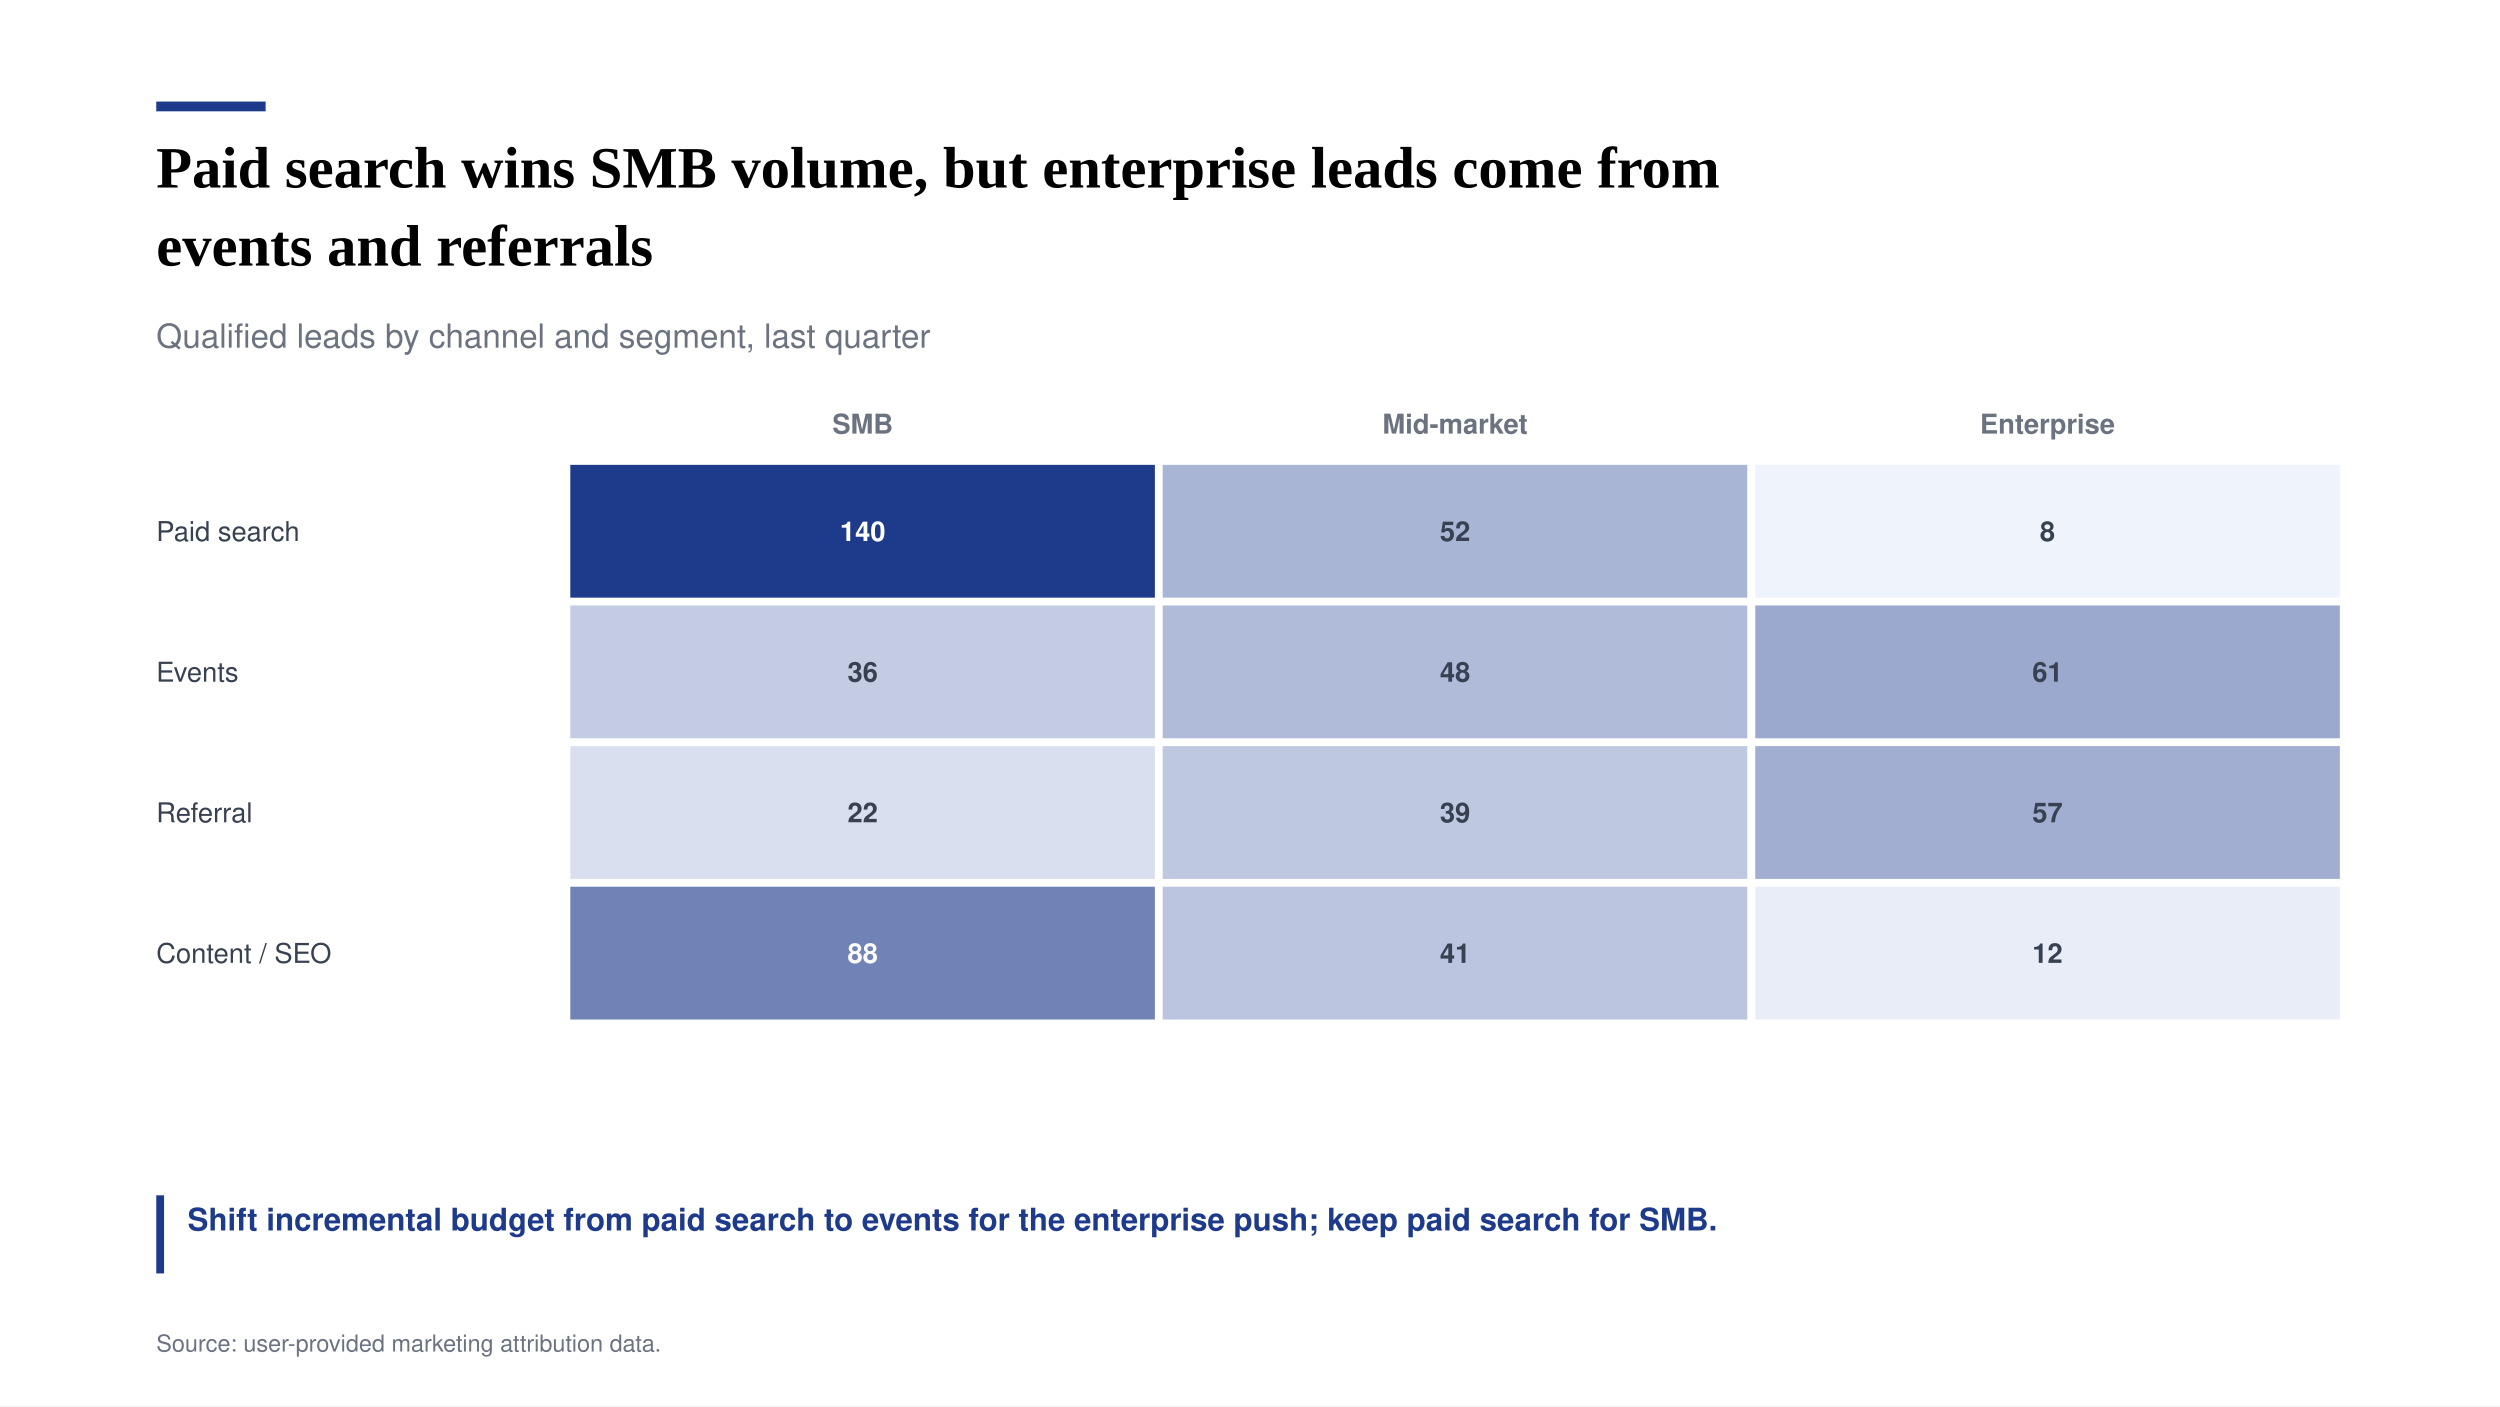
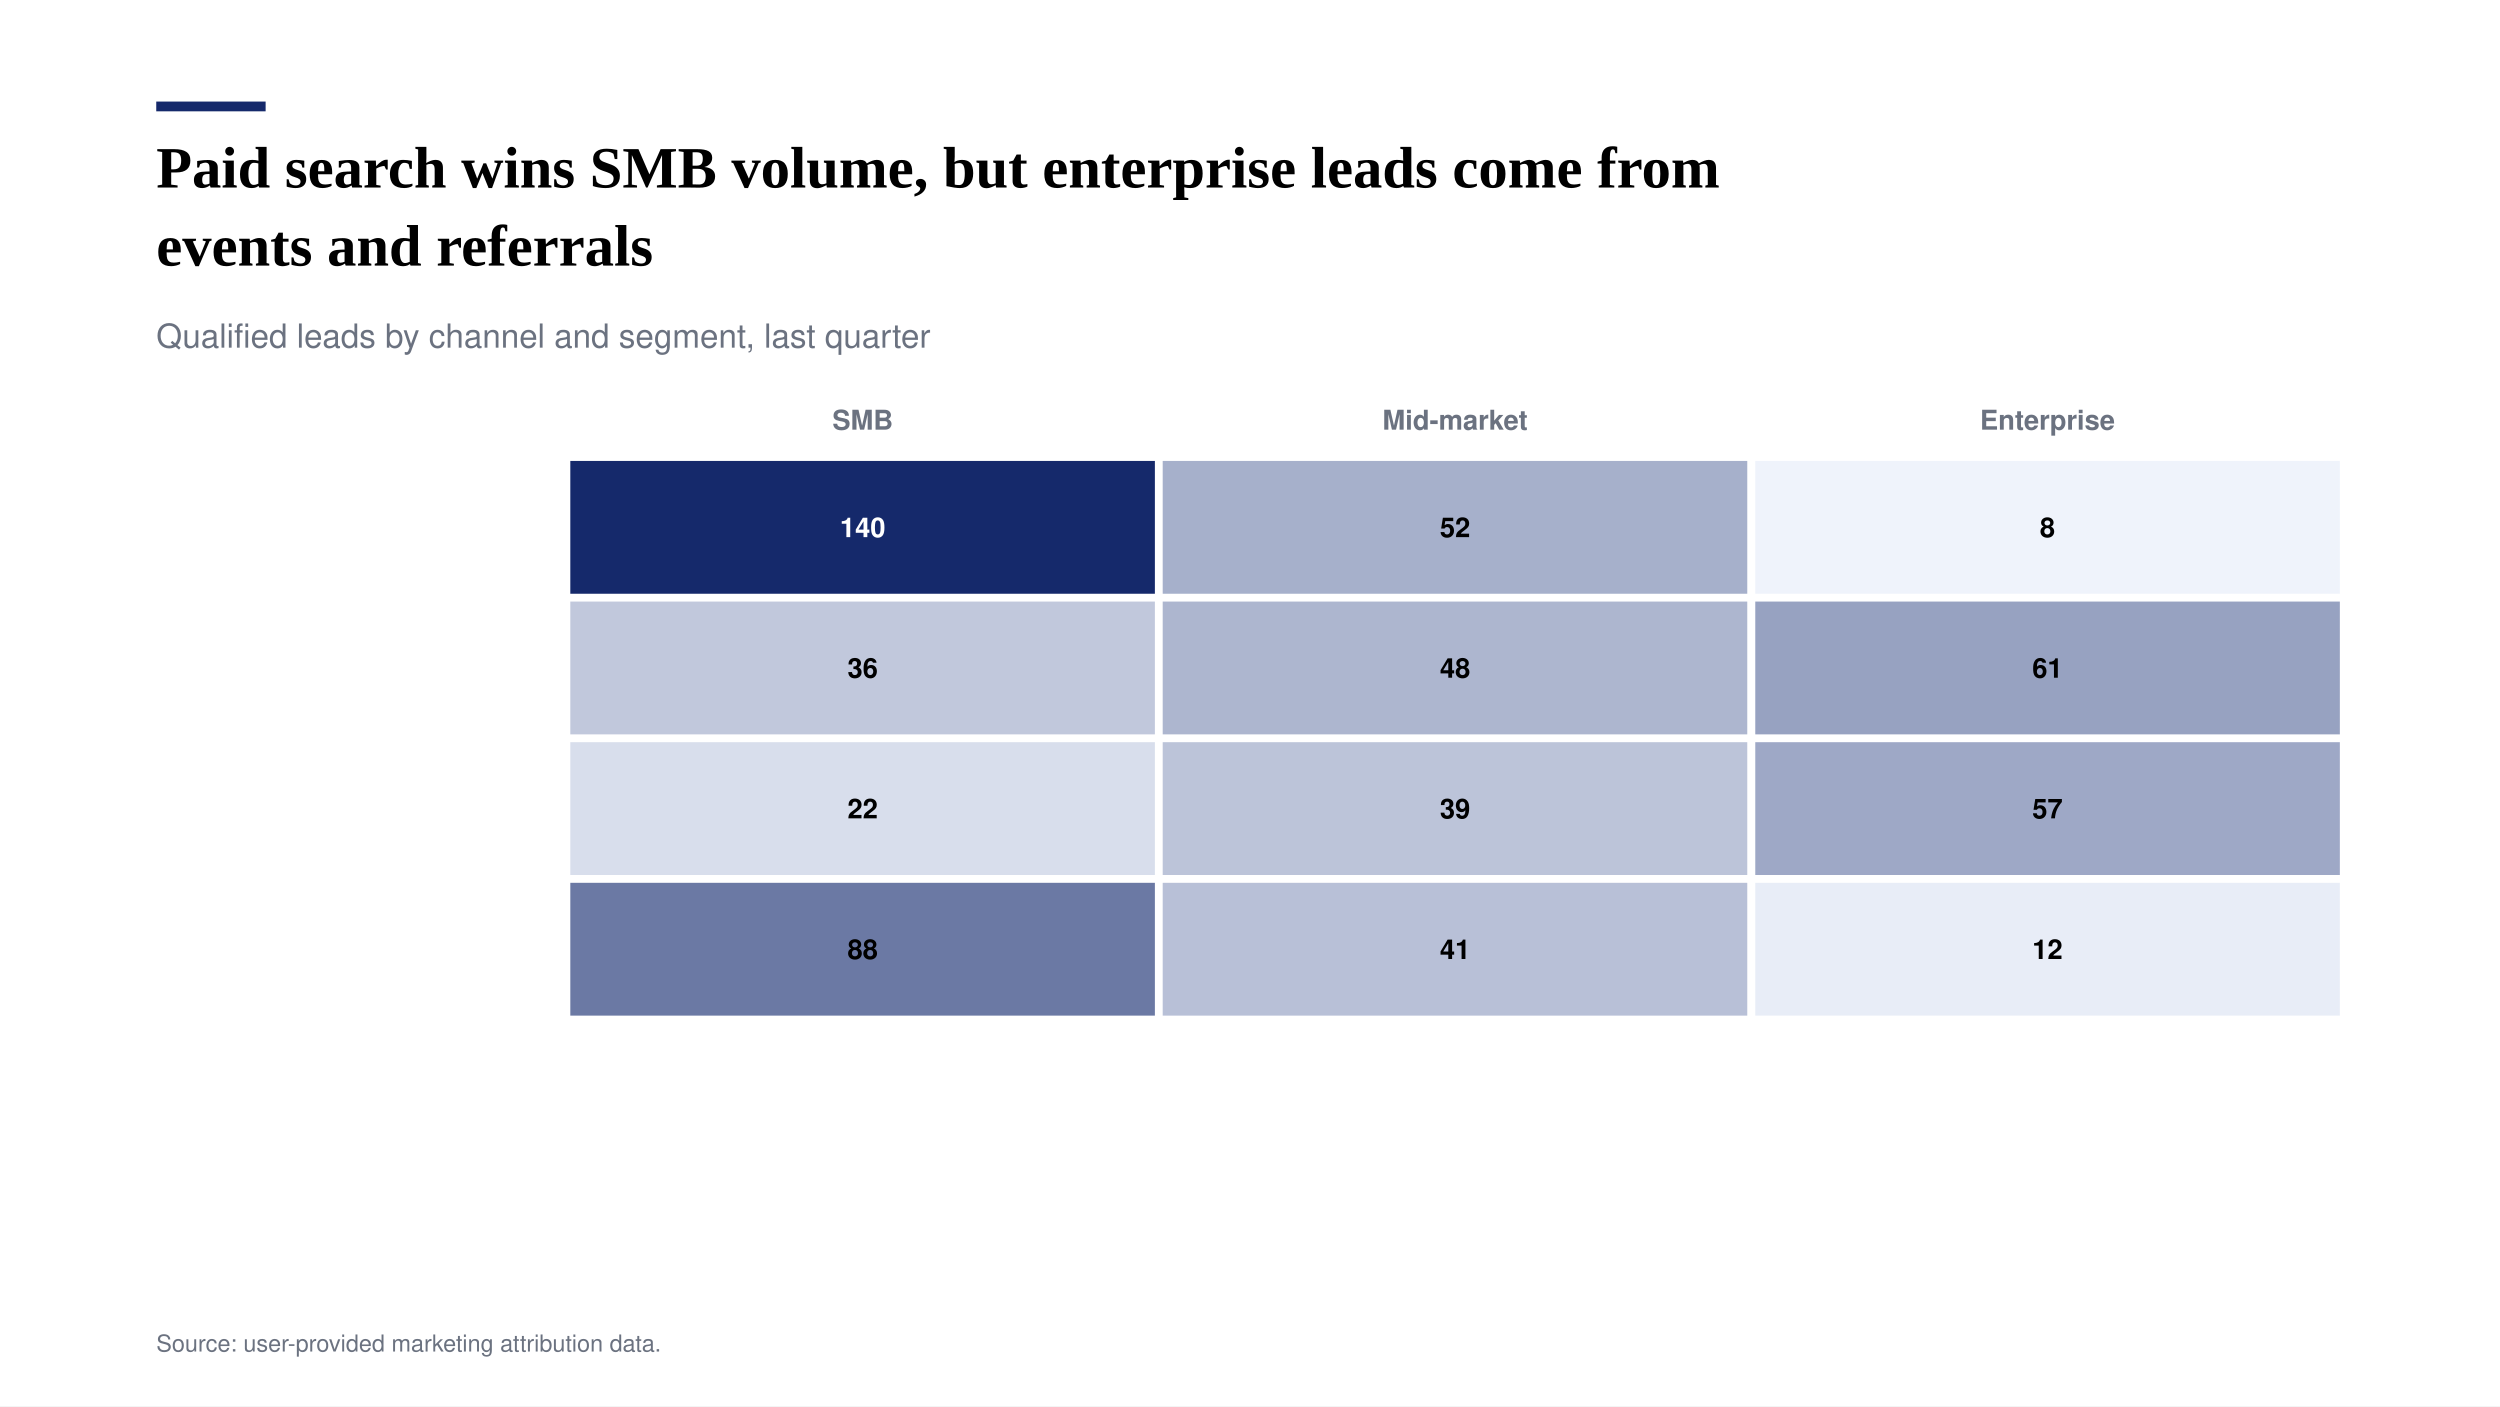
<svg xmlns="http://www.w3.org/2000/svg" viewBox="0 0 1280 720" width="1280" height="720" role="img" aria-label="Paid search wins SMB volume, but enterprise leads come from events and referrals">
  <rect width="1280" height="720" fill="#FFFFFF" />
-   <rect x="80.0" y="52.0" width="56.0" height="5.0" fill="#1E3A8A" stroke="none" />
-   <text x="80.0" y="96.0" font-family="Georgia, 'Times New Roman', serif" font-size="30" fill="#000000" font-weight="bold" text-anchor="start">Paid search wins SMB volume, but enterprise leads come from</text>
-   <text x="80.0" y="136.0" font-family="Georgia, 'Times New Roman', serif" font-size="30" fill="#000000" font-weight="bold" text-anchor="start">events and referrals</text>
-   <text x="80.0" y="178.0" font-family="'Helvetica Neue', Helvetica, Arial, sans-serif" font-size="17" fill="#6B7280" font-weight="normal" text-anchor="start">Qualified leads by channel and segment, last quarter</text>
-   <text x="441.7" y="222.0" font-family="'Helvetica Neue', Helvetica, Arial, sans-serif" font-size="14" fill="#6B7280" font-weight="600" text-anchor="middle">SMB</text>
-   <text x="745.0" y="222.0" font-family="'Helvetica Neue', Helvetica, Arial, sans-serif" font-size="14" fill="#6B7280" font-weight="600" text-anchor="middle">Mid-market</text>
-   <text x="1048.3" y="222.0" font-family="'Helvetica Neue', Helvetica, Arial, sans-serif" font-size="14" fill="#6B7280" font-weight="600" text-anchor="middle">Enterprise</text>
-   <text x="80.0" y="277.0" font-family="'Helvetica Neue', Helvetica, Arial, sans-serif" font-size="14" fill="#374151" font-weight="normal" text-anchor="start">Paid search</text>
-   <rect x="292.0" y="238.0" width="299.3" height="68.0" fill="#1E3A8A" stroke="none" />
-   <text x="441.7" y="277.0" font-family="'Helvetica Neue', Helvetica, Arial, sans-serif" font-size="14" fill="#FFFFFF" font-weight="600" text-anchor="middle">140</text>
-   <rect x="595.3" y="238.0" width="299.3" height="68.0" fill="#A9B5D5" stroke="none" />
-   <text x="745.0" y="277.0" font-family="'Helvetica Neue', Helvetica, Arial, sans-serif" font-size="14" fill="#374151" font-weight="600" text-anchor="middle">52</text>
-   <rect x="898.7" y="238.0" width="299.3" height="68.0" fill="#EFF3FB" stroke="none" />
-   <text x="1048.3" y="277.0" font-family="'Helvetica Neue', Helvetica, Arial, sans-serif" font-size="14" fill="#374151" font-weight="600" text-anchor="middle">8</text>
-   <text x="80.0" y="349.0" font-family="'Helvetica Neue', Helvetica, Arial, sans-serif" font-size="14" fill="#374151" font-weight="normal" text-anchor="start">Events</text>
-   <rect x="292.0" y="310.0" width="299.3" height="68.0" fill="#C3CCE3" stroke="none" />
-   <text x="441.7" y="349.0" font-family="'Helvetica Neue', Helvetica, Arial, sans-serif" font-size="14" fill="#374151" font-weight="600" text-anchor="middle">36</text>
-   <rect x="595.3" y="310.0" width="299.3" height="68.0" fill="#B0BBD9" stroke="none" />
-   <text x="745.0" y="349.0" font-family="'Helvetica Neue', Helvetica, Arial, sans-serif" font-size="14" fill="#374151" font-weight="600" text-anchor="middle">48</text>
-   <rect x="898.7" y="310.0" width="299.3" height="68.0" fill="#9BA9CE" stroke="none" />
-   <text x="1048.3" y="349.0" font-family="'Helvetica Neue', Helvetica, Arial, sans-serif" font-size="14" fill="#374151" font-weight="600" text-anchor="middle">61</text>
-   <text x="80.0" y="421.0" font-family="'Helvetica Neue', Helvetica, Arial, sans-serif" font-size="14" fill="#374151" font-weight="normal" text-anchor="start">Referral</text>
-   <rect x="292.0" y="382.0" width="299.3" height="68.0" fill="#D9DFEF" stroke="none" />
-   <text x="441.7" y="421.0" font-family="'Helvetica Neue', Helvetica, Arial, sans-serif" font-size="14" fill="#374151" font-weight="600" text-anchor="middle">22</text>
-   <rect x="595.3" y="382.0" width="299.3" height="68.0" fill="#BEC8E0" stroke="none" />
-   <text x="745.0" y="421.0" font-family="'Helvetica Neue', Helvetica, Arial, sans-serif" font-size="14" fill="#374151" font-weight="600" text-anchor="middle">39</text>
-   <rect x="898.7" y="382.0" width="299.3" height="68.0" fill="#A1AED1" stroke="none" />
-   <text x="1048.3" y="421.0" font-family="'Helvetica Neue', Helvetica, Arial, sans-serif" font-size="14" fill="#374151" font-weight="600" text-anchor="middle">57</text>
-   <text x="80.0" y="493.0" font-family="'Helvetica Neue', Helvetica, Arial, sans-serif" font-size="14" fill="#374151" font-weight="normal" text-anchor="start">Content / SEO</text>
-   <rect x="292.0" y="454.0" width="299.3" height="68.0" fill="#7083B7" stroke="none" />
-   <text x="441.7" y="493.0" font-family="'Helvetica Neue', Helvetica, Arial, sans-serif" font-size="14" fill="#FFFFFF" font-weight="600" text-anchor="middle">88</text>
-   <rect x="595.3" y="454.0" width="299.3" height="68.0" fill="#BBC5DF" stroke="none" />
-   <text x="745.0" y="493.0" font-family="'Helvetica Neue', Helvetica, Arial, sans-serif" font-size="14" fill="#374151" font-weight="600" text-anchor="middle">41</text>
-   <rect x="898.7" y="454.0" width="299.3" height="68.0" fill="#E9EDF8" stroke="none" />
-   <text x="1048.3" y="493.0" font-family="'Helvetica Neue', Helvetica, Arial, sans-serif" font-size="14" fill="#374151" font-weight="600" text-anchor="middle">12</text>
-   <rect x="80.0" y="612.0" width="4.0" height="40.0" fill="#1E3A8A" stroke="none" />
-   <text x="96.0" y="630.0" font-family="'Helvetica Neue', Helvetica, Arial, sans-serif" font-size="16" fill="#1E3A8A" font-weight="600" text-anchor="start">Shift incremental budget from paid search to events for the enterprise push; keep paid search for SMB.</text>
-   <text x="80.0" y="692.0" font-family="'Helvetica Neue', Helvetica, Arial, sans-serif" font-size="12" fill="#6B7280" font-weight="normal" text-anchor="start">Source: user-provided marketing attribution data.</text>
+   <rect x="80.0" y="52.0" width="56.0" height="5.0" fill="#15296B" stroke="none" />
+   <text x="80.0" y="96.0" font-family="Georgia, 'Times New Roman', 'Hiragino Mincho ProN', 'Yu Mincho', serif" font-size="30" fill="#000000" font-weight="bold" text-anchor="start">Paid search wins SMB volume, but enterprise leads come from</text>
+   <text x="80.0" y="136.0" font-family="Georgia, 'Times New Roman', 'Hiragino Mincho ProN', 'Yu Mincho', serif" font-size="30" fill="#000000" font-weight="bold" text-anchor="start">events and referrals</text>
+   <text x="80.0" y="178.0" font-family="'Helvetica Neue', Helvetica, Arial, 'Noto Sans JP', 'Hiragino Sans', 'Yu Gothic', 'Meiryo', sans-serif" font-size="17" fill="#6B7280" font-weight="normal" text-anchor="start">Qualified leads by channel and segment, last quarter</text>
+   <text x="441.7" y="220.0" font-family="'Helvetica Neue', Helvetica, Arial, 'Noto Sans JP', 'Hiragino Sans', 'Yu Gothic', 'Meiryo', sans-serif" font-size="14" fill="#6B7280" font-weight="600" text-anchor="middle">SMB</text>
+   <text x="745.0" y="220.0" font-family="'Helvetica Neue', Helvetica, Arial, 'Noto Sans JP', 'Hiragino Sans', 'Yu Gothic', 'Meiryo', sans-serif" font-size="14" fill="#6B7280" font-weight="600" text-anchor="middle">Mid-market</text>
+   <text x="1048.3" y="220.0" font-family="'Helvetica Neue', Helvetica, Arial, 'Noto Sans JP', 'Hiragino Sans', 'Yu Gothic', 'Meiryo', sans-serif" font-size="14" fill="#6B7280" font-weight="600" text-anchor="middle">Enterprise</text>
+   <text x="80.0" y="275.0" font-family="'Helvetica Neue', Helvetica, Arial, 'Noto Sans JP', 'Hiragino Sans', 'Yu Gothic', 'Meiryo', sans-serif" font-size="14" fill="#374151" font-weight="normal" text-anchor="start" />
+   <rect x="292.0" y="236.0" width="299.3" height="68.0" fill="#15296B" stroke="none" />
+   <text x="441.7" y="275.0" font-family="'Helvetica Neue', Helvetica, Arial, 'Noto Sans JP', 'Hiragino Sans', 'Yu Gothic', 'Meiryo', sans-serif" font-size="14" fill="#FFFFFF" font-weight="600" text-anchor="middle">140</text>
+   <rect x="595.3" y="236.0" width="299.3" height="68.0" fill="#A6B0CB" stroke="none" />
+   <text x="745.0" y="275.0" font-family="'Helvetica Neue', Helvetica, Arial, 'Noto Sans JP', 'Hiragino Sans', 'Yu Gothic', 'Meiryo', sans-serif" font-size="14" fill="#000000" font-weight="600" text-anchor="middle">52</text>
+   <rect x="898.7" y="236.0" width="299.3" height="68.0" fill="#EFF3FB" stroke="none" />
+   <text x="1048.3" y="275.0" font-family="'Helvetica Neue', Helvetica, Arial, 'Noto Sans JP', 'Hiragino Sans', 'Yu Gothic', 'Meiryo', sans-serif" font-size="14" fill="#000000" font-weight="600" text-anchor="middle">8</text>
+   <text x="80.0" y="347.0" font-family="'Helvetica Neue', Helvetica, Arial, 'Noto Sans JP', 'Hiragino Sans', 'Yu Gothic', 'Meiryo', sans-serif" font-size="14" fill="#374151" font-weight="normal" text-anchor="start" />
+   <rect x="292.0" y="308.0" width="299.3" height="68.0" fill="#C1C8DC" stroke="none" />
+   <text x="441.7" y="347.0" font-family="'Helvetica Neue', Helvetica, Arial, 'Noto Sans JP', 'Hiragino Sans', 'Yu Gothic', 'Meiryo', sans-serif" font-size="14" fill="#000000" font-weight="600" text-anchor="middle">36</text>
+   <rect x="595.3" y="308.0" width="299.3" height="68.0" fill="#ADB6CF" stroke="none" />
+   <text x="745.0" y="347.0" font-family="'Helvetica Neue', Helvetica, Arial, 'Noto Sans JP', 'Hiragino Sans', 'Yu Gothic', 'Meiryo', sans-serif" font-size="14" fill="#000000" font-weight="600" text-anchor="middle">48</text>
+   <rect x="898.7" y="308.0" width="299.3" height="68.0" fill="#97A2C1" stroke="none" />
+   <text x="1048.3" y="347.0" font-family="'Helvetica Neue', Helvetica, Arial, 'Noto Sans JP', 'Hiragino Sans', 'Yu Gothic', 'Meiryo', sans-serif" font-size="14" fill="#000000" font-weight="600" text-anchor="middle">61</text>
+   <text x="80.0" y="419.0" font-family="'Helvetica Neue', Helvetica, Arial, 'Noto Sans JP', 'Hiragino Sans', 'Yu Gothic', 'Meiryo', sans-serif" font-size="14" fill="#374151" font-weight="normal" text-anchor="start" />
+   <rect x="292.0" y="380.0" width="299.3" height="68.0" fill="#D8DEEC" stroke="none" />
+   <text x="441.7" y="419.0" font-family="'Helvetica Neue', Helvetica, Arial, 'Noto Sans JP', 'Hiragino Sans', 'Yu Gothic', 'Meiryo', sans-serif" font-size="14" fill="#000000" font-weight="600" text-anchor="middle">22</text>
+   <rect x="595.3" y="380.0" width="299.3" height="68.0" fill="#BCC4D9" stroke="none" />
+   <text x="745.0" y="419.0" font-family="'Helvetica Neue', Helvetica, Arial, 'Noto Sans JP', 'Hiragino Sans', 'Yu Gothic', 'Meiryo', sans-serif" font-size="14" fill="#000000" font-weight="600" text-anchor="middle">39</text>
+   <rect x="898.7" y="380.0" width="299.3" height="68.0" fill="#9EA8C6" stroke="none" />
+   <text x="1048.3" y="419.0" font-family="'Helvetica Neue', Helvetica, Arial, 'Noto Sans JP', 'Hiragino Sans', 'Yu Gothic', 'Meiryo', sans-serif" font-size="14" fill="#000000" font-weight="600" text-anchor="middle">57</text>
+   <text x="80.0" y="491.0" font-family="'Helvetica Neue', Helvetica, Arial, 'Noto Sans JP', 'Hiragino Sans', 'Yu Gothic', 'Meiryo', sans-serif" font-size="14" fill="#374151" font-weight="normal" text-anchor="start" />
+   <rect x="292.0" y="452.0" width="299.3" height="68.0" fill="#6B79A4" stroke="none" />
+   <text x="441.7" y="491.0" font-family="'Helvetica Neue', Helvetica, Arial, 'Noto Sans JP', 'Hiragino Sans', 'Yu Gothic', 'Meiryo', sans-serif" font-size="14" fill="#000000" font-weight="600" text-anchor="middle">88</text>
+   <rect x="595.3" y="452.0" width="299.3" height="68.0" fill="#B8C0D7" stroke="none" />
+   <text x="745.0" y="491.0" font-family="'Helvetica Neue', Helvetica, Arial, 'Noto Sans JP', 'Hiragino Sans', 'Yu Gothic', 'Meiryo', sans-serif" font-size="14" fill="#000000" font-weight="600" text-anchor="middle">41</text>
+   <rect x="898.7" y="452.0" width="299.3" height="68.0" fill="#E8EDF7" stroke="none" />
+   <text x="1048.3" y="491.0" font-family="'Helvetica Neue', Helvetica, Arial, 'Noto Sans JP', 'Hiragino Sans', 'Yu Gothic', 'Meiryo', sans-serif" font-size="14" fill="#000000" font-weight="600" text-anchor="middle">12</text>
+   <text x="80.0" y="630.0" font-family="'Helvetica Neue', Helvetica, Arial, 'Noto Sans JP', 'Hiragino Sans', 'Yu Gothic', 'Meiryo', sans-serif" font-size="16" fill="#15296B" font-weight="600" text-anchor="start" />
+   <text x="80.0" y="692.0" font-family="'Helvetica Neue', Helvetica, Arial, 'Noto Sans JP', 'Hiragino Sans', 'Yu Gothic', 'Meiryo', sans-serif" font-size="12" fill="#6B7280" font-weight="normal" text-anchor="start">Source: user-provided marketing attribution data.</text>
</svg>
